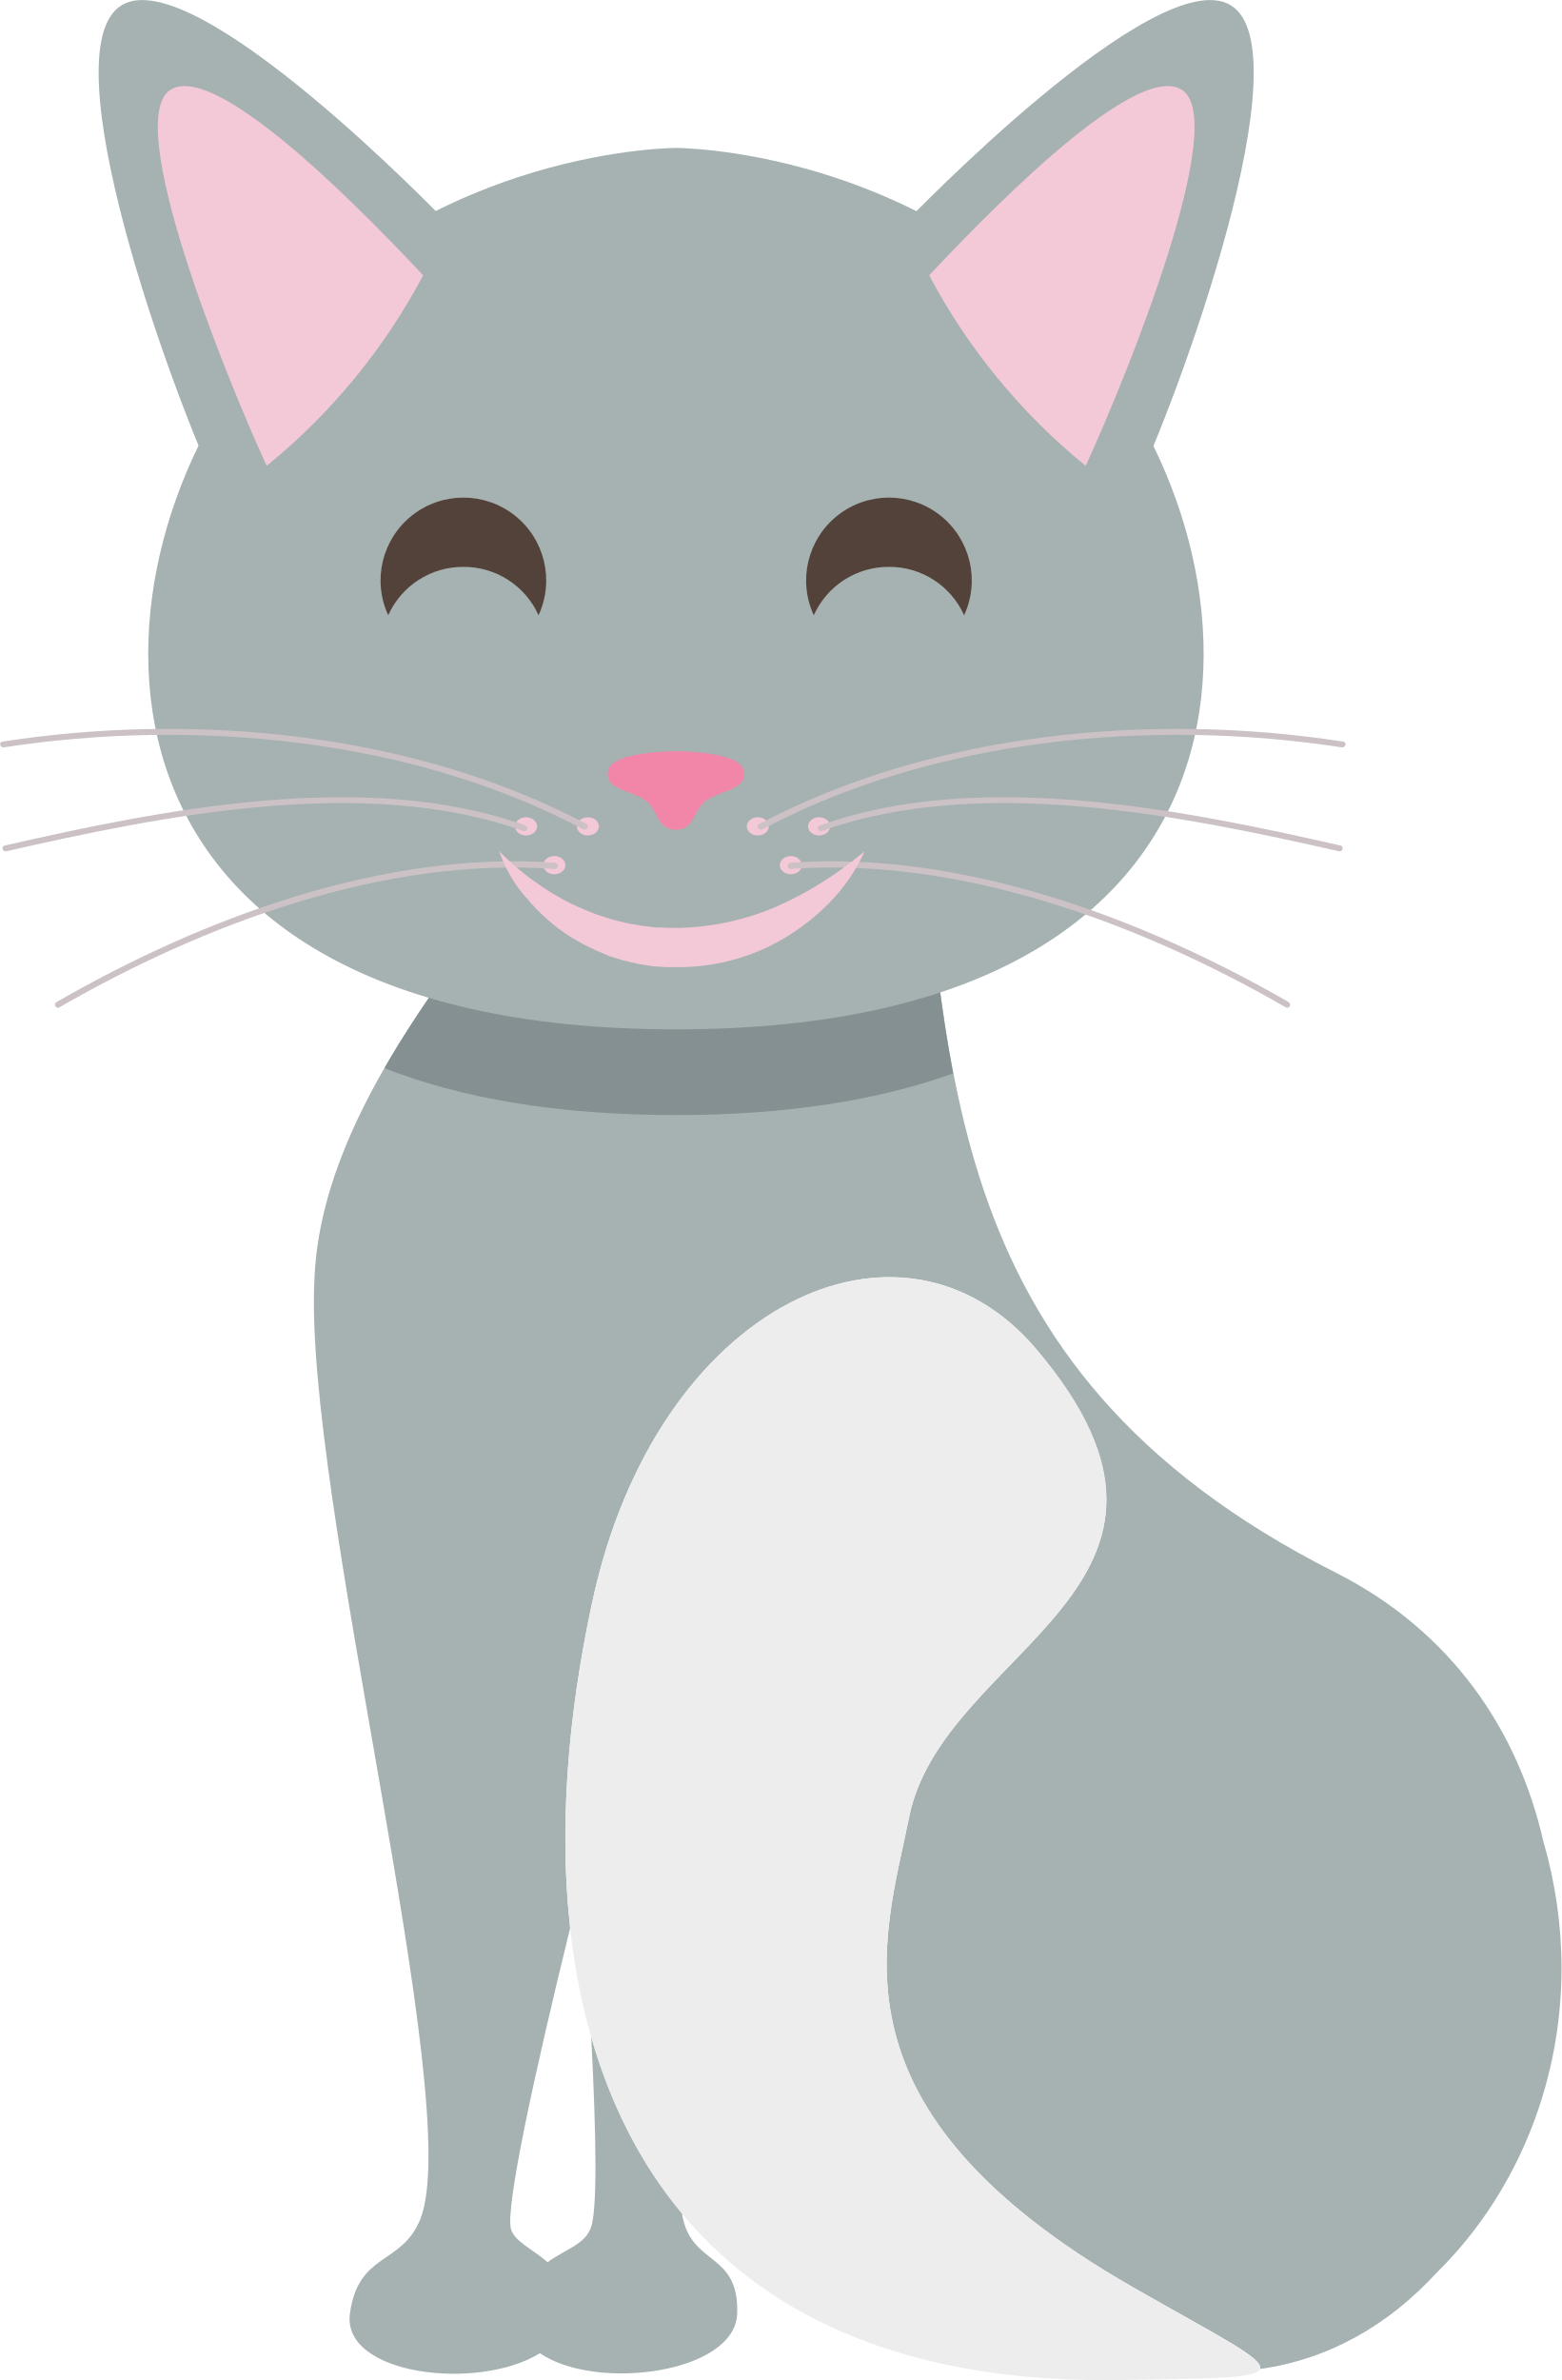
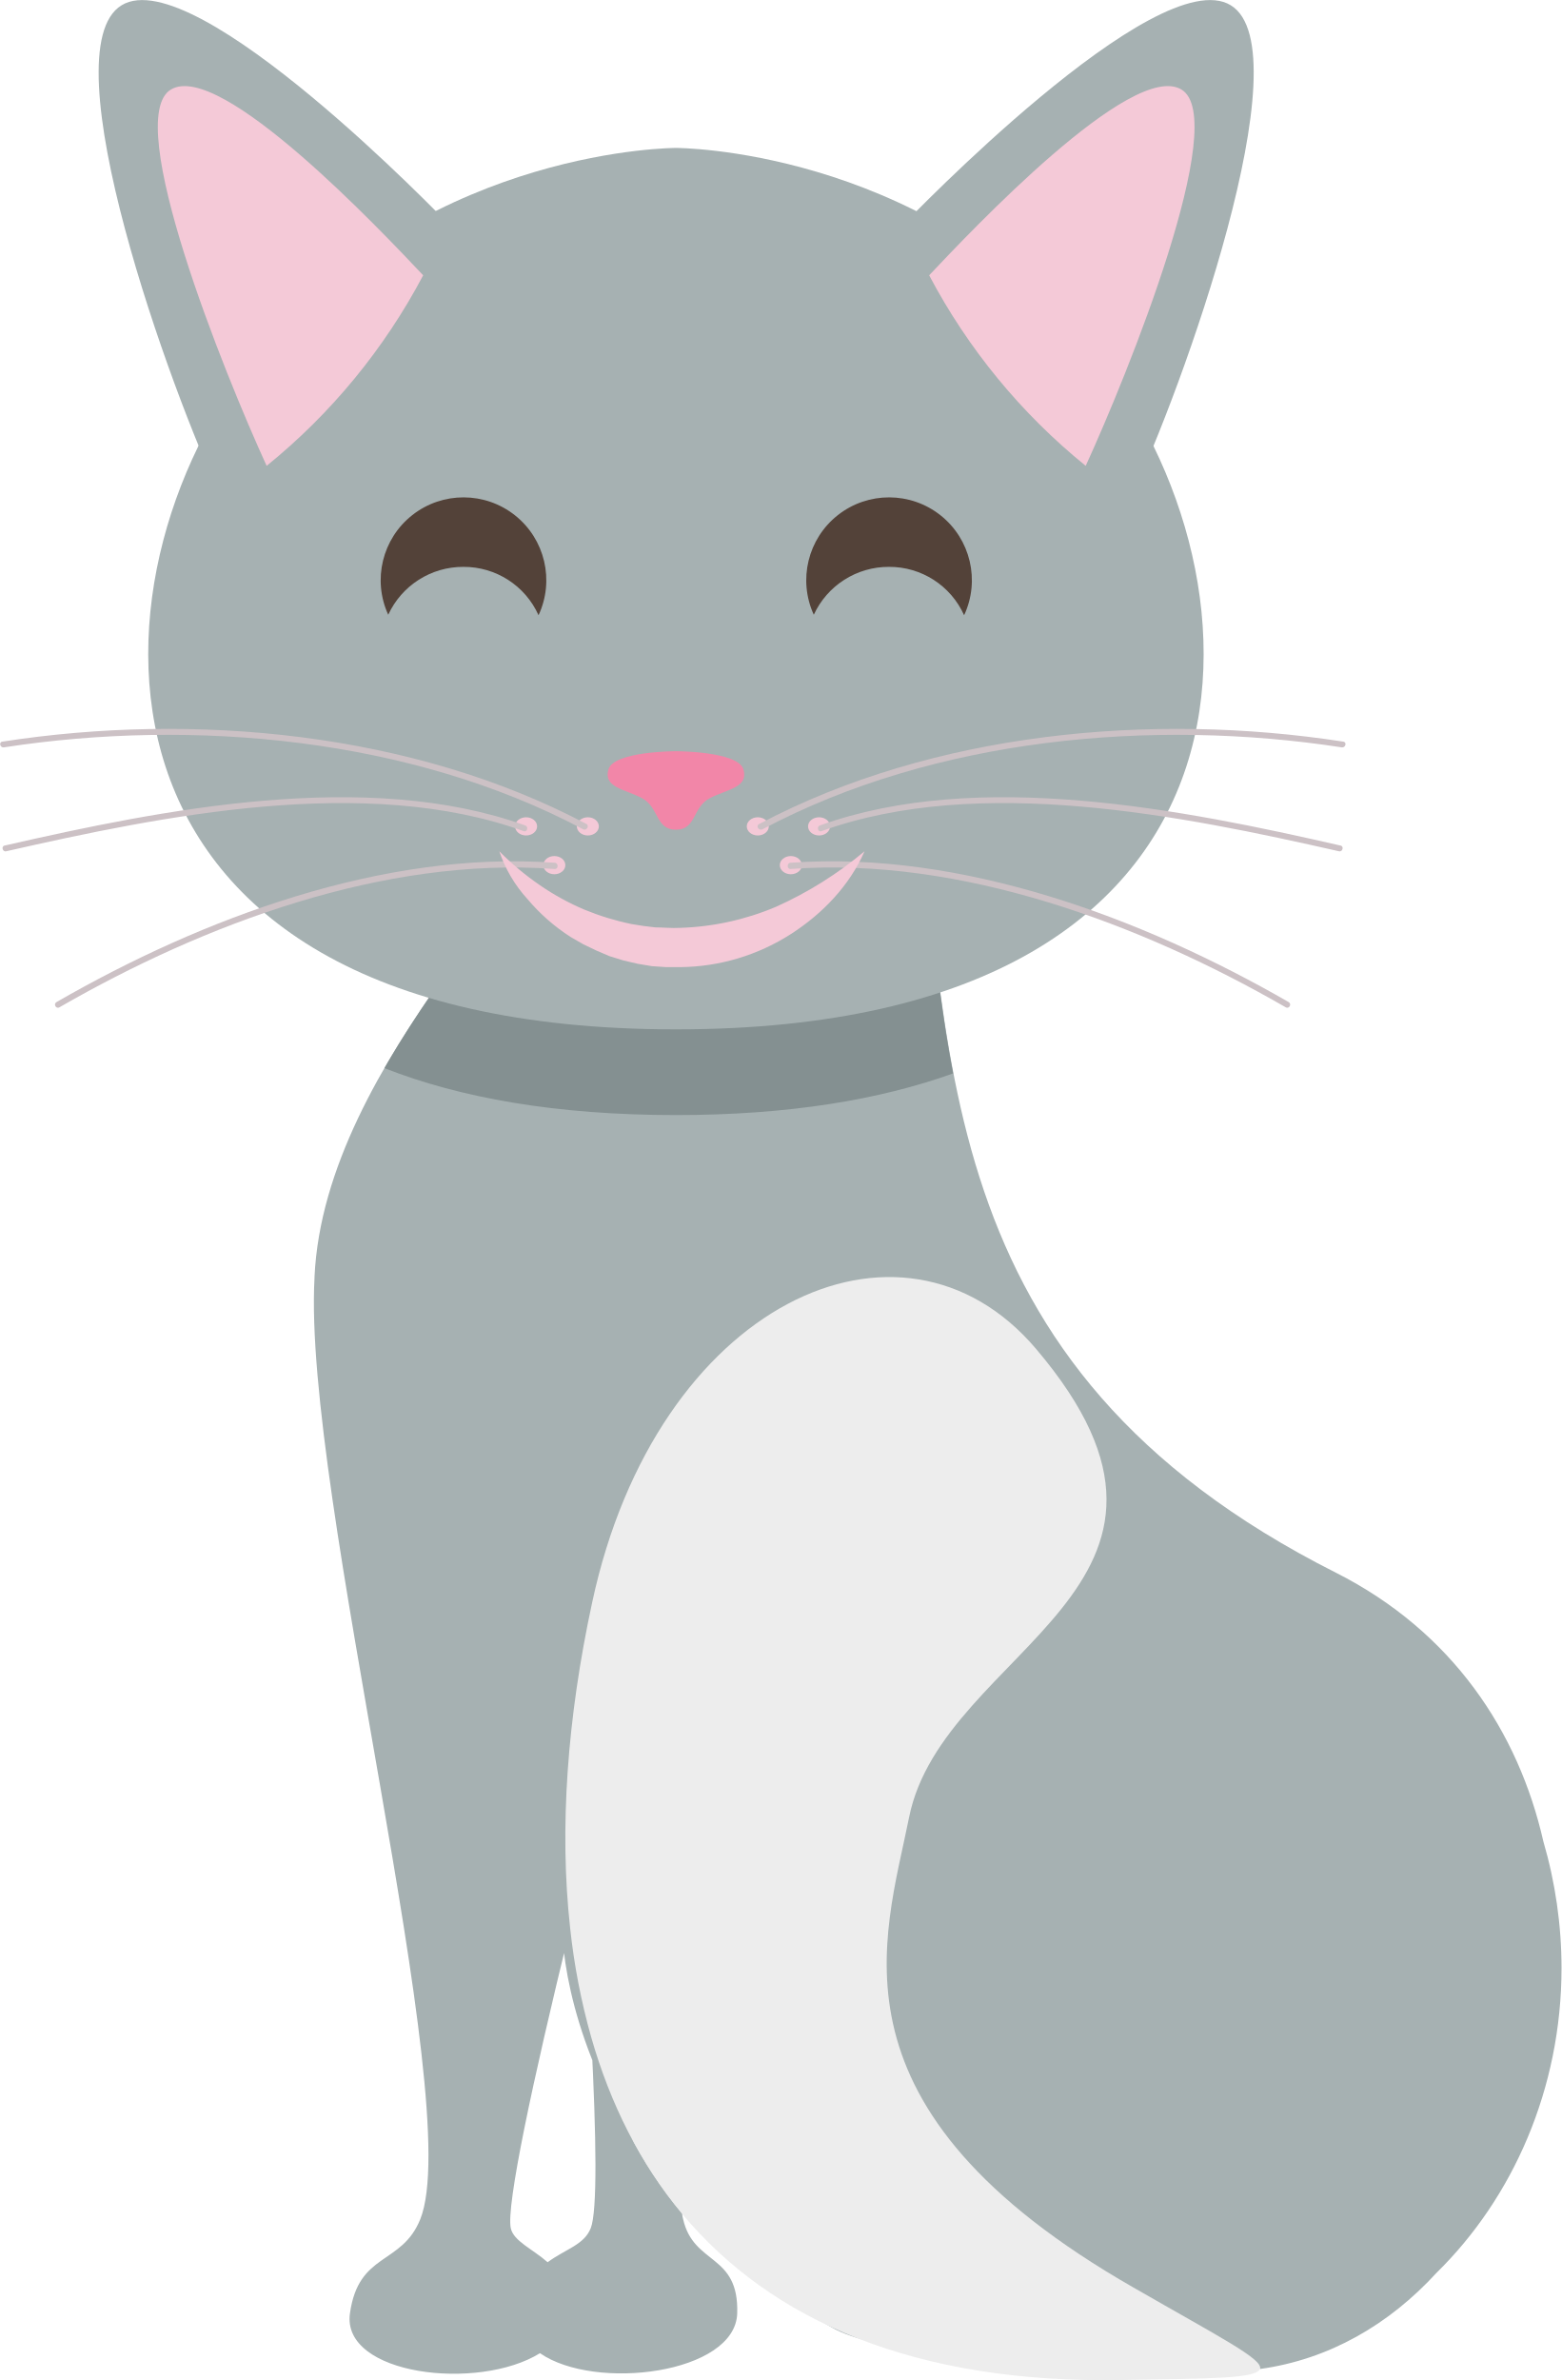
- <svg xmlns="http://www.w3.org/2000/svg" class="blue-eyes" width="326.2" height="497.1" viewBox="0 0 326.2 497.1">
+ <svg xmlns="http://www.w3.org/2000/svg" id="Layer_1" data-name="Layer 1" width="326.2" height="497.1" viewBox="0 0 326.2 497.1">
  <g id="body">
-     <g id="body-2" data-name="body">
-       <path d="M106.7,465.4c.6,2.7,4.5,4.3,7.7,7.1,3.7-2.8,7.9-4.4,9-7.1s1.2-18.9.1-40a135.4,135.4,0,0,1-4.4-22.8C111.2,435,105.7,460.9,106.7,465.4Z" transform="translate(0 0)" fill="none" />
-       <path d="M326.2,411a95.2,95.2,0,0,0-3.8-26.4c-5.2-22.9-19-43.8-43.3-56.1-86.1-43.4-80.4-110-88.7-177.4-4.9-39.6-29.4-26.2-52.1,8-8.6-.5-19.8.6-19.9,3.4-.1,16.7-50.6,58.6-52.7,104.2v.2c-2.5,44.8,31.7,172.6,22.1,196.6-3.9,9.7-12.9,6.8-14.7,19.7s26.8,16.3,39.7,8.3c11.5,8,40.8,4.3,41.2-8.3s-9.1-10-11.3-19.7a5,5,0,0,1-.2-1.2c-8.8-10.5-15-23-19-36.9,1.1,21.1,1.3,36.5-.1,40s-5.2,4.3-9,7.1c-3.2-2.8-7.1-4.4-7.7-7.1-1-4.6,4.5-30.5,12.4-62.7-2.3-20.8-.6-43.9,4.6-68,13.4-62.5,64.6-86,92.7-53,42.3,49.9-19.4,62.4-26.5,97.9-5.1,25.5-18.5,60.8,46.9,98.2,17.9,10.2,27.3,14.8,26.4,17,14.5-2,27-9.3,36.9-20.1C316,459.1,326.2,436.3,326.2,411Z" transform="translate(0 0)" fill="#a6b1b2" />
+     <g id="body-2">
+       <path d="M106.7,465.4c.6,2.7,4.5,4.3,7.7,7.1,3.7-2.8,7.9-4.4,9-7.1s1.2-18.9.1-40a137,137,0,0,1-4.4-22.8C111.2,435,105.7,460.9,106.7,465.4Z" transform="translate(0 0)" fill="none" />
+       <path d="M326.2,411a94.7,94.7,0,0,0-3.8-26.4c-5.2-22.9-19-43.8-43.3-56.1-86.1-43.4-80.4-110-88.7-177.4-4.9-39.6-29.4-26.2-52.1,8-8.6-.5-19.8.6-19.9,3.4-.1,16.7-50.6,58.6-52.7,104.2v.2c-2.5,44.8,31.7,172.6,22.1,196.6-3.9,9.7-12.9,6.8-14.7,19.7s26.8,16.3,39.7,8.3c11.5,8,40.8,4.3,41.2-8.3s-9.1-10-11.3-19.7a5,5,0,0,1-.2-1.2c-8.8-10.5-15-23-19-36.9,1.1,21.1,1.3,36.5-.1,40s-5.2,4.3-9,7.1c-3.2-2.8-7.1-4.4-7.7-7.1-1-4.6,4.5-30.5,12.4-62.7-2.3-20.8-10.8,46,54.6,83.4,17.9,10.2,90.4,6.5,89.5,8.7,14.5-2,27-9.3,36.9-20.1C316,459.1,326.2,436.3,326.2,411Z" transform="translate(0 0)" fill="#a6b1b2" />
      <path d="M190.4,151.1c-4.9-39.6-29.4-26.2-52.1,8-8.6-.5-19.8.6-19.9,3.4,0,11.1-22.5,33.5-38.1,60.6,15.8,6.2,35.8,9.8,60.9,9.8,23.5,0,42.6-3.2,57.9-8.7C194.6,200.8,193.4,176,190.4,151.1Z" transform="translate(0 0)" fill="#849091" />
    </g>
-     <path id="tail" d="M236.8,477.8c-65.4-37.4-52-72.7-46.9-98.2,7.1-35.5,68.9-48,26.5-97.9-28.1-33.1-79.3-9.5-92.7,53-5.2,24.1-6.9,47.2-4.6,68a137.3,137.3,0,0,0,4.4,22.8c4,14,10.3,26.5,19,36.9,18.6,22.3,48.6,35.5,91.9,34.7,18.8-.3,28-.3,28.8-2.3S254.7,488.1,236.8,477.8Z" transform="translate(0 0)" fill="#ededed" />
+     <path id="tail" d="M236.8,477.8c-65.4-37.4-52-72.7-46.9-98.2,7.1-35.5,68.9-48,26.5-97.9-28.1-33.1-79.3-9.5-92.7,53-5.2,24.1-6.9,47.2-4.6,68a137,137,0,0,0,4.4,22.8c4,14,10.3,26.5,19,36.9,18.6,22.3,48.6,35.5,91.9,34.7,18.8-.3,28-.3,28.8-2.3S254.7,488.1,236.8,477.8Z" transform="translate(0 0)" fill="#ededed" />
  </g>
  <g id="head">
-     <path id="head-2" data-name="head" d="M226.6,71.3c-35.2-40.5-85.4-40.4-85.4-40.4S91,30.8,55.8,71.3C16.4,116.7,10.2,215,141.2,215S266,116.7,226.6,71.3Z" transform="translate(0 0)" fill="#a6b1b2" />
+     <path id="head-2" d="M226.6,71.3c-35.2-40.5-85.4-40.4-85.4-40.4S91,30.8,55.8,71.3C16.4,116.7,10.2,215,141.2,215S266,116.7,226.6,71.3Z" transform="translate(0 0)" fill="#a6b1b2" />
  </g>
  <g id="nose">
-     <path id="nose-2" data-name="nose" d="M155.3,160.7c-1.1-3.8-14.1-3.8-14.1-3.8h0s-13,0-14.1,3.8,3.4,4.1,7,6,2.8,6.6,7.1,6.6h0c4.3,0,3.4-4.7,7.1-6.6S156.4,164.5,155.3,160.7Z" transform="translate(0 0)" fill="#f286a8" />
+     <path id="nose-2" d="M155.3,160.7c-1.1-3.8-14.1-3.8-14.1-3.8h0s-13,0-14.1,3.8,3.4,4.1,7,6,2.8,6.6,7.1,6.6h0c4.3,0,3.4-4.7,7.1-6.6S156.4,164.5,155.3,160.7Z" transform="translate(0 0)" fill="#f286a8" />
  </g>
  <g id="r-mo">
    <g id="mo-r">
      <g>
        <ellipse cx="158.3" cy="172.6" rx="2.3" ry="1.9" fill="#f4c9d7" />
        <ellipse cx="165.2" cy="180.7" rx="2.3" ry="1.9" fill="#f4c9d7" />
        <ellipse cx="171.1" cy="172.6" rx="2.3" ry="1.9" fill="#f4c9d7" />
      </g>
      <g>
        <path d="M159.3,173.2c36-19.1,81.4-23.2,121-17.1.8.1,1.1-1.1.3-1.2-40-6.2-85.7-2-122,17.2C157.8,172.5,158.5,173.6,159.3,173.2Z" transform="translate(0 0)" fill="#ccc1c5" />
-         <path d="M171.6,173.6c33-11.9,75.5-3.2,108.1,4.2.8.2,1.1-1.1.3-1.2-32.8-7.5-75.6-16.1-108.7-4.2a.6.6,0,1,0,.3,1.2Z" transform="translate(0 0)" fill="#ccc1c5" />
+         <path d="M171.6,173.6c33-11.9,75.5-3.2,108.1,4.2.8.2,1.1-1.1.3-1.2-32.8-7.5-75.6-16.1-108.7-4.2a.6.6,0,0,0-.4.8.5.5,0,0,0,.7.4Z" transform="translate(0 0)" fill="#ccc1c5" />
        <path d="M165.2,181.5c35.6-2.6,73.2,11.5,103.4,28.9.7.4,1.3-.7.6-1.1-30.4-17.5-68.2-31.7-104.1-29.1-.8.1-.7,1.4.1,1.3Z" transform="translate(0 0)" fill="#ccc1c5" />
      </g>
    </g>
  </g>
  <g id="l-mo">
    <g id="mo-l">
      <g>
        <ellipse cx="122.8" cy="172.6" rx="2.3" ry="1.9" fill="#f4c9d7" />
        <ellipse cx="115.8" cy="180.7" rx="2.3" ry="1.9" fill="#f4c9d7" />
        <ellipse cx="109.9" cy="172.6" rx="2.3" ry="1.9" fill="#f4c9d7" />
      </g>
      <g>
        <path d="M121.8,173.2c-36-19.1-81.4-23.2-121-17.1-.8.1-1.1-1.1-.3-1.2,40-6.2,85.7-2,122,17.2C123.2,172.5,122.5,173.6,121.8,173.2Z" transform="translate(0 0)" fill="#ccc1c5" />
-         <path d="M109.4,173.6c-33-11.9-75.5-3.2-108.1,4.2-.8.2-1.1-1.1-.3-1.2,32.8-7.5,75.6-16.1,108.7-4.2a.6.6,0,1,1-.3,1.2Z" transform="translate(0 0)" fill="#ccc1c5" />
+         <path d="M109.4,173.6c-33-11.9-75.5-3.2-108.1,4.2-.8.2-1.1-1.1-.3-1.2,32.8-7.5,75.6-16.1,108.7-4.2a.6.6,0,0,1,.4.8.5.5,0,0,1-.7.4Z" transform="translate(0 0)" fill="#ccc1c5" />
        <path d="M115.8,181.5C80.2,178.9,42.6,193,12.4,210.4c-.7.4-1.3-.7-.6-1.1,30.4-17.5,68.2-31.7,104.1-29.1.8.1.8,1.4-.1,1.3Z" transform="translate(0 0)" fill="#ccc1c5" />
      </g>
    </g>
  </g>
  <g id="ears">
-     <g id="ears-2" data-name="ears">
+     <g id="ears-2">
      <g>
        <path d="M189.2,46.4S241.7-8.3,257.1,1.1,246.8,81.8,236.2,104C236.1,104.1,204.1,84.9,189.2,46.4Z" transform="translate(0 0)" fill="#a6b1b2" />
-         <path d="M226.8,97.3c8.8-19.2,30.3-72.4,20-78.6s-44,29.6-52.7,38.8A129.1,129.1,0,0,0,226.8,97.3Z" transform="translate(0 0)" fill="#f4c9d7" />
+         <path d="M226.8,97.3c8.8-19.2,30.3-72.4,20-78.6s-44,29.6-52.7,38.8A128.3,128.3,0,0,0,226.8,97.3Z" transform="translate(0 0)" fill="#f4c9d7" />
      </g>
      <g>
        <path d="M93.3,46.4S40.8-8.3,25.4,1.1s10.3,80.8,20.9,103C46.3,104.1,78.4,84.9,93.3,46.4Z" transform="translate(0 0)" fill="#a6b1b2" />
-         <path d="M55.7,97.3c-8.8-19.2-30.3-72.4-20-78.6s44,29.6,52.7,38.8A129.1,129.1,0,0,1,55.7,97.3Z" transform="translate(0 0)" fill="#f4c9d7" />
+         <path d="M55.7,97.3c-8.8-19.2-30.3-72.4-20-78.6s44,29.6,52.7,38.8A128.3,128.3,0,0,1,55.7,97.3Z" transform="translate(0 0)" fill="#f4c9d7" />
      </g>
    </g>
  </g>
  <g id="mouth">
-     <path id="mouth-2" data-name="mouth" d="M104.3,177.8a56.2,56.2,0,0,0,8.5,7.1,49.6,49.6,0,0,0,9.3,5.1,50.2,50.2,0,0,0,9.8,3l2.5.4,2.5.3c1.7,0,3.4.2,5.1.1a54.7,54.7,0,0,0,20.1-4.4,76.1,76.1,0,0,0,18.5-11.6c-3.1,7.1-8.7,13-15.4,17.3a43.1,43.1,0,0,1-23,6.9h-3l-3-.2-3-.5-3-.7-2.9-.9-2.8-1.2-2.7-1.3-2.6-1.5a39.9,39.9,0,0,1-9-7.9A27.8,27.8,0,0,1,104.3,177.8Z" transform="translate(0 0)" fill="#f4c9d7" />
+     <path id="mouth-2" d="M104.3,177.8a58.2,58.2,0,0,0,8.5,7.1,52.3,52.3,0,0,0,9.3,5.1,55.5,55.5,0,0,0,9.8,3l2.5.4,2.5.3c1.7,0,3.4.2,5.1.1a55.8,55.8,0,0,0,20.1-4.4,78.9,78.9,0,0,0,18.5-11.6c-3.1,7.1-8.7,13-15.4,17.3a43.6,43.6,0,0,1-23,6.9h-3l-3-.2-3-.5-3-.7-2.9-.9-2.8-1.2-2.7-1.3-2.6-1.5a39.9,39.9,0,0,1-9-7.9A28.2,28.2,0,0,1,104.3,177.8Z" transform="translate(0 0)" fill="#f4c9d7" />
  </g>
  <g id="eyes">
-     <path class="eye-color" d="M96.8,118.4a17.1,17.1,0,0,1,15.7,10.1,17.3,17.3,0,1,0-31.4,0A17.1,17.1,0,0,1,96.8,118.4Z" transform="translate(0 0)" fill="#534239" />
-     <path class="eye-color" d="M185.7,118.4a17.1,17.1,0,0,1,15.7,10.1,17.3,17.3,0,1,0-31.4,0A17.1,17.1,0,0,1,185.7,118.4Z" transform="translate(0 0)" fill="#534239" />
+     <path d="M96.8,118.4a17.1,17.1,0,0,1,15.7,10.1,17.3,17.3,0,1,0-31.4-.1A17.2,17.2,0,0,1,96.8,118.4Z" transform="translate(0 0)" fill="#534239" />
+     <path d="M185.7,118.4a17.1,17.1,0,0,1,15.7,10.1,17.3,17.3,0,1,0-31.4-.1A17.2,17.2,0,0,1,185.7,118.4Z" transform="translate(0 0)" fill="#534239" />
  </g>
</svg>
